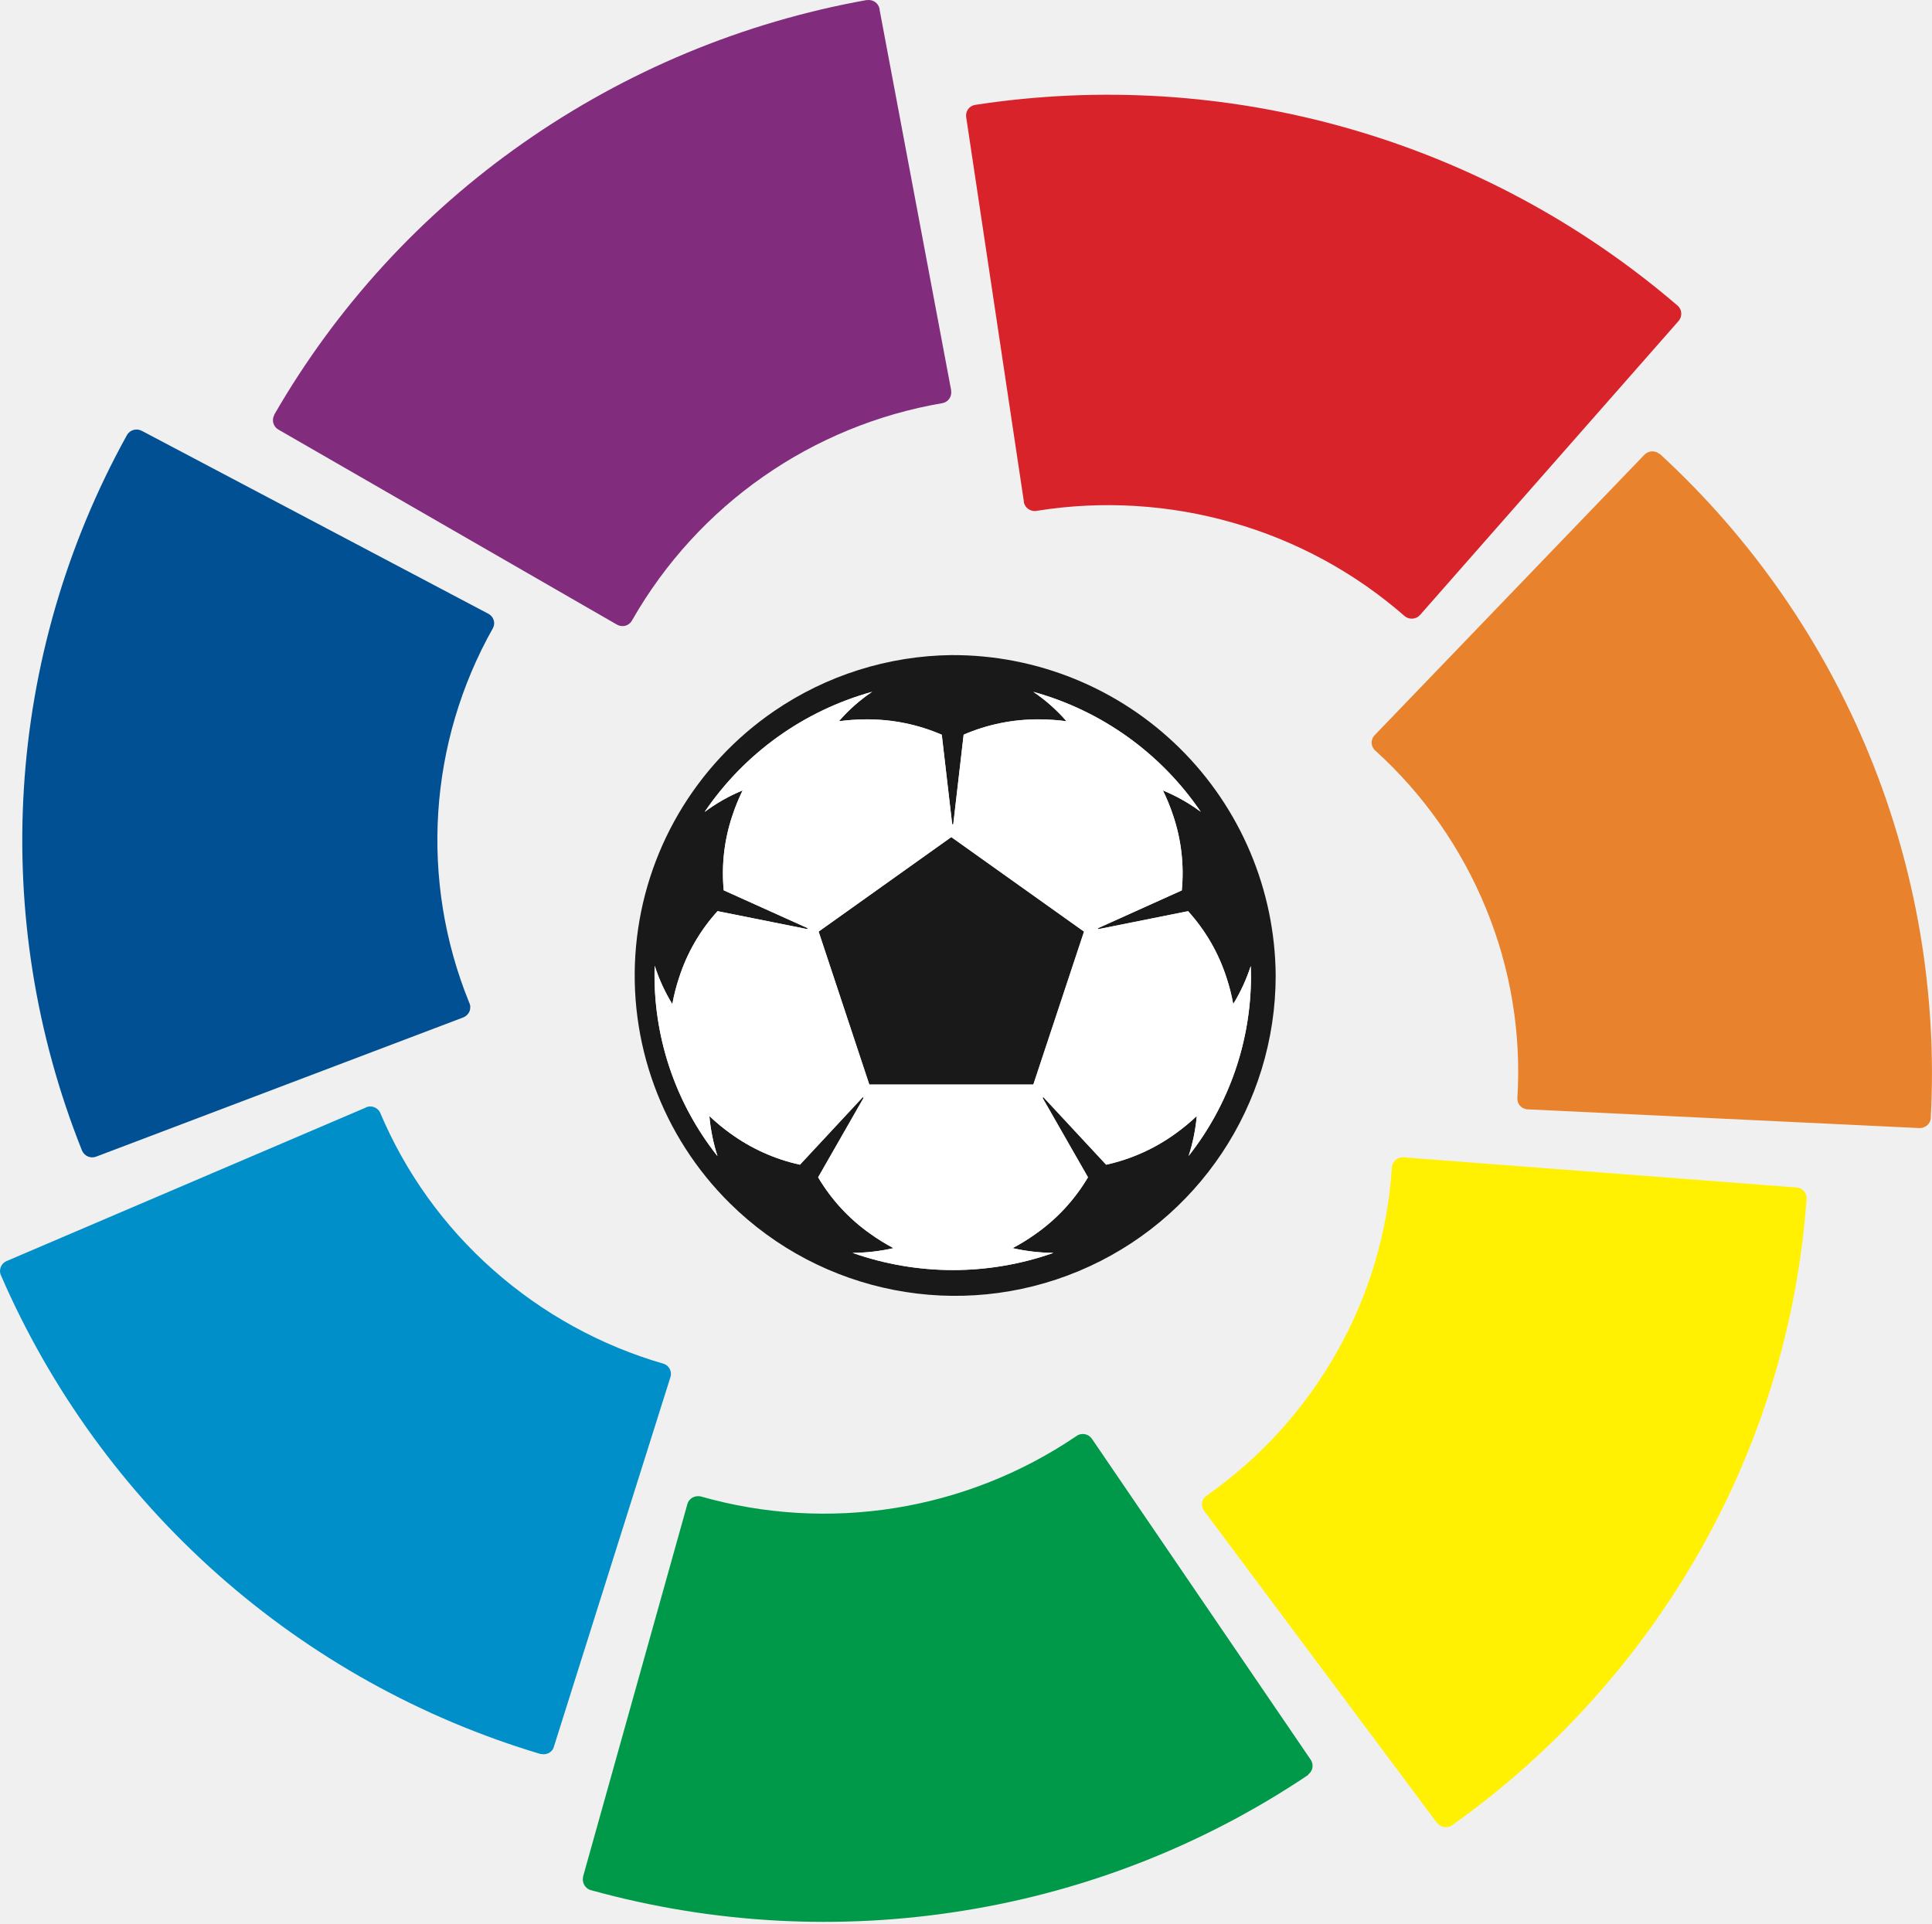
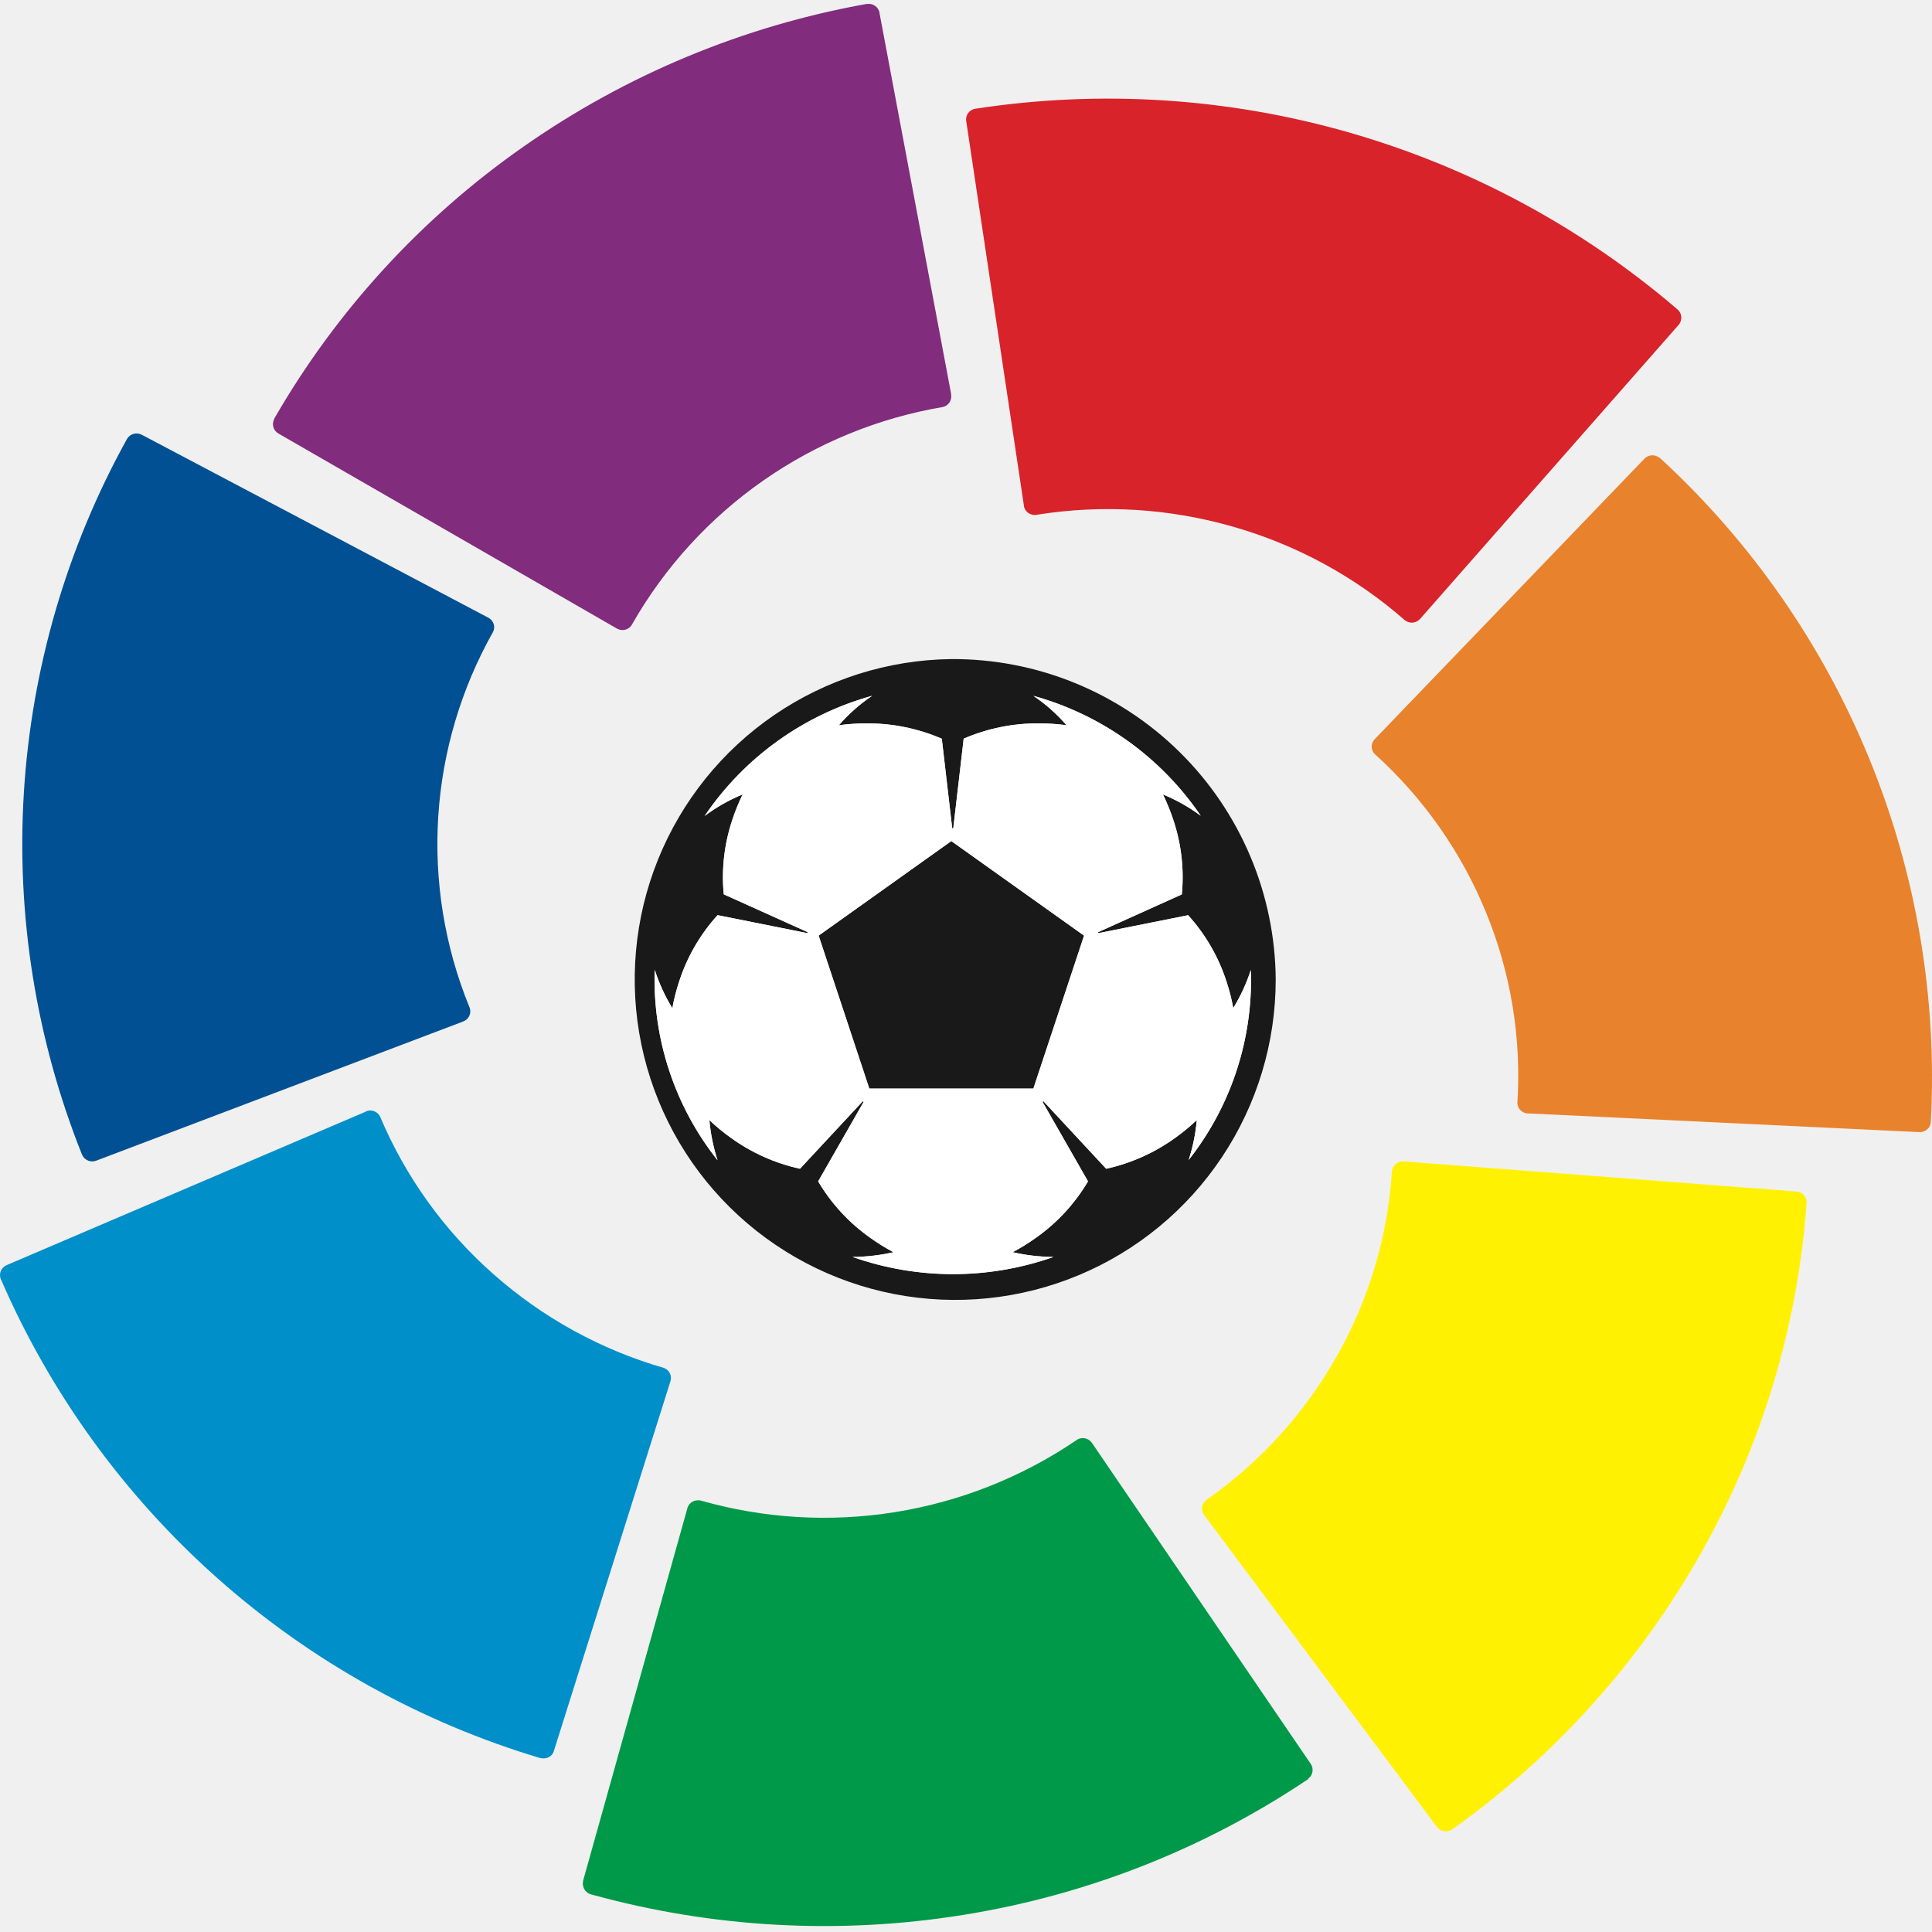
- <svg xmlns="http://www.w3.org/2000/svg" width="685" height="682" fill="none">
-   <path fill="#812C7C" fill-rule="evenodd" d="M97.222 147.191a3.844 3.844 0 0 0 1.614 5.218l119.762 69.007.266.141a3.882 3.882 0 0 0 3.079.259 3.887 3.887 0 0 0 2.294-2.069 157.03 157.03 0 0 1 109.998-76.806 3.844 3.844 0 0 0 2.988-4.362v-.252L311.845 3.355v-.239A3.899 3.899 0 0 0 307.539.03h-.323a306.058 306.058 0 0 0-121.614 50.592 300.836 300.836 0 0 0-88.38 96.457" clip-rule="evenodd" />
-   <path fill="#005093" fill-rule="evenodd" d="M29.128 408.102a3.927 3.927 0 0 0 5.148 1.978l129.806-49.231.281-.127a3.828 3.828 0 0 0 1.95-5.301 153.035 153.035 0 0 1 8.501-132.756c.216-.44.349-.915.393-1.403a3.852 3.852 0 0 0-1.978-3.576l-.238-.127-122.582-64.716-.21-.098a3.915 3.915 0 0 0-5.093 1.375c0 .098-.112.196-.168.294a296.61 296.61 0 0 0-15.824 253.674" clip-rule="evenodd" />
-   <path fill="#008FC9" fill-rule="evenodd" d="M191.761 621.942a3.929 3.929 0 0 0 3.83-1.094 3.822 3.822 0 0 0 .855-1.655l41.202-130.68.085-.28a3.774 3.774 0 0 0-2.329-4.601 156.855 156.855 0 0 1-60.505-33.298 154.463 154.463 0 0 1-40.136-55.823 3.9 3.9 0 0 0-4.938-1.88l-.183.141L2.544 447.094l-.225.099a3.829 3.829 0 0 0-2.104 4.782l.14.309a302.966 302.966 0 0 0 76.886 106.033 303.02 303.02 0 0 0 114.464 63.681" clip-rule="evenodd" />
-   <path fill="#009949" fill-rule="evenodd" d="M463.803 629.25a3.82 3.82 0 0 0 1.464-4.027 3.804 3.804 0 0 0-.65-1.359l-77.382-113.527-.182-.252a3.9 3.9 0 0 0-5.626-.701 159.34 159.34 0 0 1-133.117 21.221 4.22 4.22 0 0 0-1.487 0 3.878 3.878 0 0 0-3.1 2.679l-.07.28-36.91 131.845v.21a3.425 3.425 0 0 0 0 1.683 3.935 3.935 0 0 0 2.554 2.903l.322.085a309.608 309.608 0 0 0 131.967 7.251 305.656 305.656 0 0 0 122.315-48.193" clip-rule="evenodd" />
-   <path fill="#FFF101" fill-rule="evenodd" d="M640.535 425.017a3.84 3.84 0 0 0-2.318-3.64 3.843 3.843 0 0 0-1.484-.315L497.85 410.416h-.308a3.836 3.836 0 0 0-1.56.233 3.831 3.831 0 0 0-2.222 2.144 3.864 3.864 0 0 0-.287 1.551 152.655 152.655 0 0 1-19.457 65.024 155.332 155.332 0 0 1-46.393 51.125 3.758 3.758 0 0 0-.757 5.175l.154.225 82.348 110.342.14.182a3.994 3.994 0 0 0 5.219.926l.266-.196a302.731 302.731 0 0 0 87.917-97.551 295.013 295.013 0 0 0 37.625-124.579Z" clip-rule="evenodd" />
-   <path fill="#E9822C" fill-rule="evenodd" d="M588.405 160.993a3.93 3.93 0 0 0-5.499.392l-95.395 99.192-.21.224a3.767 3.767 0 0 0-.961 2.895 3.776 3.776 0 0 0 1.494 2.66 154.468 154.468 0 0 1 39.014 55.739 152.313 152.313 0 0 1 11.138 67.507c0 .477.098.954.267 1.402a3.875 3.875 0 0 0 3.325 2.385h.28l138.49 6.62h.239a3.695 3.695 0 0 0 1.655-.322 3.853 3.853 0 0 0 2.329-3.072v-.337a298.22 298.22 0 0 0-21.726-128.43 298.28 298.28 0 0 0-74.398-106.926" clip-rule="evenodd" />
-   <path fill="#D8232A" fill-rule="evenodd" d="M345.682 37.2a3.816 3.816 0 0 0-3.086 4.53l20.412 136.052v.28a3.86 3.86 0 0 0 2.805 3.002c.672.2 1.386.209 2.063.028a160.14 160.14 0 0 1 69.048 4.207 158.43 158.43 0 0 1 61.193 33.256 3.937 3.937 0 0 0 2.743.818 3.938 3.938 0 0 0 2.574-1.253l.182-.196 91.424-103.975.155-.196c.372-.437.636-.956.771-1.515a3.827 3.827 0 0 0-1.024-3.731l-.252-.224a310.055 310.055 0 0 0-116.712-62.774A310.092 310.092 0 0 0 345.71 37.2" clip-rule="evenodd" />
-   <path fill="#1A1919" fill-rule="evenodd" d="M337.265 232.301a114.455 114.455 0 0 1 81.019 33.017 114.418 114.418 0 0 1 34.016 80.593 113.617 113.617 0 0 1-69.829 104.821 113.649 113.649 0 0 1-123.658-24.004 113.595 113.595 0 0 1 15.709-174.603 113.644 113.644 0 0 1 62.743-19.824Zm84.172 177.582a103.094 103.094 0 0 0 22.109-64.042c0-1.108-.084-2.216-.084-3.31a63.632 63.632 0 0 1-6.215 13.493 67.985 67.985 0 0 0-2.371-9.328 64.262 64.262 0 0 0-13.636-23.605l-31.803 6.368-.126-.351 29.699-13.395a63.92 63.92 0 0 0-3.058-26.537 71.689 71.689 0 0 0-3.634-8.921 62.328 62.328 0 0 1 13.411 7.588 105.873 105.873 0 0 0-59.34-42.526 60.28 60.28 0 0 1 11.756 10.421 72.723 72.723 0 0 0-9.736-.659 66.215 66.215 0 0 0-26.739 5.414l-3.689 31.783h-.379l-3.69-31.755a66.25 66.25 0 0 0-26.78-5.442c-3.241 0-6.495.224-9.708.659a58.803 58.803 0 0 1 11.784-10.435 105.868 105.868 0 0 0-59.383 42.597 61.538 61.538 0 0 1 13.482-7.645 68.348 68.348 0 0 0-3.634 8.921 64.042 64.042 0 0 0-3.072 26.509l29.741 13.409-.113.351-31.817-6.368a64.389 64.389 0 0 0-13.663 23.648 67.29 67.29 0 0 0-2.371 9.327 62.587 62.587 0 0 1-6.243-13.591c-.084 1.122-.084 2.258-.084 3.408 0 23.283 7.884 45.865 22.347 64.099a64.644 64.644 0 0 1-2.889-14.251 68.145 68.145 0 0 0 7.463 6.186 65.934 65.934 0 0 0 24.662 11.08l22.263-23.942.309.224-16.133 28.192a64.774 64.774 0 0 0 18.476 20.016 71.403 71.403 0 0 0 8.249 5.105 68.416 68.416 0 0 1-14.52 1.683 107.152 107.152 0 0 0 71.223 0 68.015 68.015 0 0 1-14.477-1.683 73.754 73.754 0 0 0 8.262-5.119 64.899 64.899 0 0 0 18.462-20.016l-16.119-28.178.309-.224 22.249 23.942a66.027 66.027 0 0 0 24.662-11.08 70.493 70.493 0 0 0 7.478-6.2 65.095 65.095 0 0 1-2.89 14.18Zm-131.238-79.527 47.052-33.522 47.066 33.522-17.971 54.225H308.17l-17.971-54.239v.014Z" clip-rule="evenodd" />
-   <path fill="#fff" fill-rule="evenodd" d="M421.437 409.926a65.16 65.16 0 0 0 2.89-14.167 70.78 70.78 0 0 1-7.478 6.172 66.018 66.018 0 0 1-24.662 11.094l-22.249-23.942-.309.224 16.119 28.193a64.918 64.918 0 0 1-18.462 20.001 71.744 71.744 0 0 1-8.262 5.105 68.01 68.01 0 0 0 14.477 1.683 107.152 107.152 0 0 1-71.223 0c4.886-.03 9.754-.59 14.52-1.669a73.385 73.385 0 0 1-8.249-5.105 64.988 64.988 0 0 1-18.476-20.015l16.133-28.193-.309-.224-22.263 23.942a65.934 65.934 0 0 1-24.662-11.08 69.728 69.728 0 0 1-7.463-6.172 64.83 64.83 0 0 0 2.89 14.223 103.164 103.164 0 0 1-22.264-67.493 63.202 63.202 0 0 0 6.243 13.605 66.459 66.459 0 0 1 2.371-9.341 64.415 64.415 0 0 1 13.664-23.648l31.816 6.368.113-.351-29.741-13.409a64.042 64.042 0 0 1 3.072-26.509 68.322 68.322 0 0 1 3.634-8.921 60.975 60.975 0 0 0-13.482 7.645 105.868 105.868 0 0 1 59.383-42.597 59.239 59.239 0 0 0-11.784 10.435 72.484 72.484 0 0 1 9.708-.659 66.259 66.259 0 0 1 26.781 5.442l3.689 31.755h.379l3.689-31.783a66.215 66.215 0 0 1 26.739-5.414c3.254 0 6.509.224 9.736.659a59.632 59.632 0 0 0-11.756-10.421 105.867 105.867 0 0 1 59.34 42.527 62.071 62.071 0 0 0-13.411-7.575 72.263 72.263 0 0 1 3.634 8.907 63.797 63.797 0 0 1 3.058 26.537l-29.699 13.395.127.351 31.802-6.368a64.523 64.523 0 0 1 13.636 23.605 69.357 69.357 0 0 1 2.371 9.328 62.947 62.947 0 0 0 6.215-13.493c0 1.094.084 2.202.084 3.31a103.1 103.1 0 0 1-22.109 64.043ZM290.27 330.342l17.97 54.239h58.177l17.97-54.239-47.066-33.522-47.051 33.522Z" clip-rule="evenodd" />
+ <svg xmlns="http://www.w3.org/2000/svg" width="500" height="500" viewBox="0 0 500 500" fill="none">
+   <path fill-rule="evenodd" clip-rule="evenodd" d="M70.967 108.441C70.792 108.768 70.684 109.127 70.649 109.496C70.614 109.865 70.652 110.237 70.761 110.591C70.871 110.945 71.049 111.274 71.287 111.559C71.524 111.844 71.816 112.079 72.145 112.25L159.564 162.622L159.759 162.724C160.1 162.908 160.476 163.019 160.863 163.052C161.249 163.084 161.638 163.037 162.006 162.913C162.373 162.789 162.712 162.592 163 162.332C163.288 162.072 163.52 161.756 163.681 161.404C172.091 146.709 183.653 134.059 197.536 124.366C211.42 114.672 227.279 108.174 243.973 105.339C244.675 105.188 245.293 104.774 245.698 104.182C246.104 103.589 246.267 102.864 246.154 102.155V101.971L227.63 3.449V3.275C227.486 2.572 227.082 1.95 226.5 1.533C225.917 1.115 225.198 0.933 224.486 1.022H224.251C192.33 6.743 162.038 19.345 135.48 37.951C109.07 56.405 87.045 80.443 70.967 108.359" fill="#812C7C" />
+   <path fill-rule="evenodd" clip-rule="evenodd" d="M21.262 298.892C21.573 299.578 22.141 300.114 22.845 300.385C23.548 300.655 24.329 300.637 25.02 300.336L119.771 264.4L119.976 264.308C120.335 264.161 120.659 263.941 120.928 263.661C121.198 263.382 121.406 263.05 121.54 262.686C121.674 262.322 121.73 261.934 121.706 261.547C121.682 261.16 121.577 260.782 121.399 260.438C115.075 244.859 112.348 228.055 113.422 211.276C114.497 194.498 119.345 178.178 127.605 163.533C127.762 163.212 127.859 162.865 127.891 162.509C127.92 161.983 127.799 161.459 127.544 160.997C127.289 160.536 126.909 160.155 126.448 159.899L126.274 159.807L36.796 112.568L36.642 112.496C36.009 112.17 35.277 112.092 34.589 112.277C33.901 112.463 33.308 112.899 32.925 113.499C32.925 113.571 32.843 113.643 32.802 113.714C17.276 141.795 8.185 172.975 6.187 204.999C4.189 237.023 9.335 269.09 21.251 298.882" fill="#005093" />
+   <path fill-rule="evenodd" clip-rule="evenodd" d="M139.975 454.984C140.47 455.112 140.99 455.105 141.481 454.965C141.973 454.824 142.418 454.555 142.77 454.185C143.075 453.84 143.29 453.425 143.395 452.977L173.47 357.588L173.532 357.383C173.727 356.712 173.661 355.992 173.345 355.368C173.029 354.745 172.488 354.264 171.832 354.025C155.487 349.304 140.399 341.001 127.666 329.719C114.963 318.51 104.95 304.582 98.37 288.971C98.05 288.332 97.503 287.836 96.835 287.582C96.167 287.328 95.428 287.334 94.765 287.599L94.632 287.702L1.857 327.354L1.693 327.426C1.042 327.705 0.522 328.221 0.237 328.869C-0.048 329.517 -0.077 330.249 0.157 330.917L0.259 331.142C13.099 360.725 32.254 387.141 56.382 408.541C80.51 429.941 109.027 445.806 139.934 455.025" fill="#008FC9" />
+   <path fill-rule="evenodd" clip-rule="evenodd" d="M338.551 460.318C338.851 460.101 339.105 459.826 339.297 459.51C339.49 459.194 339.618 458.843 339.673 458.477C339.728 458.111 339.71 457.737 339.619 457.378C339.529 457.019 339.367 456.682 339.145 456.386L282.66 373.518L282.527 373.334C282.298 373.022 282.007 372.76 281.673 372.564C281.339 372.368 280.969 372.242 280.584 372.194C280.2 372.146 279.81 372.177 279.438 372.285C279.066 372.393 278.72 372.576 278.421 372.822C264.342 382.349 248.344 388.673 231.556 391.349C214.768 394.025 197.597 392.989 181.253 388.313C180.894 388.248 180.526 388.248 180.167 388.313C179.645 388.395 179.157 388.622 178.757 388.968C178.357 389.313 178.062 389.764 177.904 390.268L177.853 390.473L150.911 486.712V486.865C150.809 487.275 150.809 487.685 150.911 488.094C151.013 488.578 151.238 489.028 151.564 489.399C151.891 489.77 152.308 490.051 152.775 490.213L153.01 490.275C184.364 498.952 217.223 500.758 249.339 495.568C281.3 490.456 311.766 478.453 338.622 460.389" fill="#009949" />
+   <path fill-rule="evenodd" clip-rule="evenodd" d="M467.555 311.239C467.566 310.867 467.503 310.496 467.369 310.148C467.234 309.8 467.032 309.482 466.774 309.214C466.515 308.945 466.206 308.73 465.864 308.582C465.521 308.434 465.153 308.356 464.78 308.352L363.403 300.581H363.178C362.791 300.559 362.403 300.616 362.039 300.751C361.676 300.886 361.344 301.094 361.065 301.364C360.786 301.633 360.565 301.958 360.418 302.316C360.271 302.675 360.199 303.06 360.208 303.448C359.096 320.135 354.242 336.357 346.005 350.912C337.66 365.734 326.087 378.489 312.141 388.231C311.577 388.665 311.203 389.303 311.1 390.008C310.997 390.713 311.172 391.43 311.589 392.009L311.701 392.172L371.811 472.716L371.913 472.849C372.356 473.408 372.988 473.784 373.689 473.909C374.391 474.033 375.114 473.897 375.722 473.525L375.917 473.382C402.261 454.627 424.168 430.319 440.091 402.175C455.901 374.284 465.284 343.217 467.555 311.239Z" fill="#FFF101" />
+   <path fill-rule="evenodd" clip-rule="evenodd" d="M429.503 118.516C428.93 118.027 428.188 117.783 427.437 117.837C426.686 117.891 425.986 118.237 425.489 118.803L355.856 191.207L355.703 191.371C355.445 191.655 355.25 191.99 355.129 192.353C355.008 192.717 354.965 193.102 355.001 193.484C355.038 193.866 355.154 194.235 355.342 194.57C355.53 194.904 355.785 195.195 356.092 195.425C368.491 206.703 378.219 220.602 384.57 236.112C390.982 251.708 393.762 268.559 392.7 285.388C392.7 285.736 392.772 286.084 392.895 286.412C393.304 287.405 394.247 288.081 395.322 288.153H395.527L496.617 292.985H496.791C497.206 293.001 497.62 292.92 497.999 292.749C498.454 292.558 498.851 292.249 499.149 291.856C499.448 291.462 499.637 290.997 499.699 290.507V290.262C501.385 258.226 495.97 226.214 483.84 196.515C471.71 166.816 453.166 140.163 429.534 118.465" fill="#E9822C" />
+   <path fill-rule="evenodd" clip-rule="evenodd" d="M252.329 28.153C251.961 28.217 251.61 28.354 251.296 28.556C250.982 28.758 250.712 29.021 250.502 29.33C250.292 29.638 250.146 29.986 250.073 30.352C250 30.718 250.001 31.095 250.076 31.46L264.976 130.771V130.976C265.18 132.04 265.979 132.89 267.024 133.167C267.514 133.312 268.035 133.32 268.529 133.187C285.353 130.526 302.555 131.575 318.931 136.258C335.437 140.937 350.694 149.229 363.598 160.533C364.167 160.976 364.882 161.189 365.6 161.131C366.319 161.072 366.989 160.745 367.479 160.216L367.612 160.073L434.347 84.177L434.459 84.034C434.731 83.714 434.924 83.335 435.023 82.928C435.151 82.448 435.149 81.943 435.018 81.465C434.887 80.986 434.63 80.551 434.275 80.204L434.091 80.041C409.328 58.806 380.266 43.175 348.897 34.219C317.528 25.263 284.593 23.194 252.35 28.153" fill="#D8232A" />
+   <path fill-rule="evenodd" clip-rule="evenodd" d="M246.185 170.567C268.313 170.452 289.582 179.12 305.325 194.668C321.067 210.215 329.997 231.373 330.154 253.496C330.153 269.854 325.313 285.846 316.243 299.461C307.174 313.076 294.279 323.704 279.183 330.01C264.086 336.316 247.461 338.017 231.4 334.899C215.339 331.781 200.559 323.984 188.919 312.488C177.28 300.993 169.3 286.312 165.985 270.293C162.67 254.275 164.167 237.633 170.288 222.463C176.409 207.293 186.881 194.272 200.386 185.038C213.891 175.803 229.825 170.769 246.185 170.567ZM307.626 300.192C318.118 286.872 323.805 270.4 323.764 253.445C323.764 252.636 323.703 251.827 323.703 251.029C322.576 254.479 321.061 257.786 319.166 260.878C318.751 258.57 318.173 256.295 317.436 254.069C315.388 247.68 311.994 241.804 307.482 236.839L284.268 241.487L284.176 241.231L305.854 231.453C306.483 224.911 305.722 218.31 303.622 212.083C302.885 209.855 301.999 207.68 300.97 205.571C304.451 207.004 307.738 208.868 310.759 211.11C300.459 195.955 285.107 184.953 267.444 180.068C270.618 182.218 273.516 184.777 276.025 187.675C273.669 187.356 271.295 187.195 268.918 187.194C262.208 187.142 255.561 188.488 249.401 191.145L246.707 214.345H246.431L243.738 191.166C237.569 188.498 230.911 187.145 224.189 187.194C221.824 187.194 219.448 187.357 217.103 187.675C219.612 184.767 222.51 182.197 225.705 180.057C208.023 184.949 192.658 195.971 182.359 211.151C185.39 208.888 188.697 207.004 192.199 205.571C191.163 207.677 190.277 209.852 189.547 212.083C187.449 218.304 186.685 224.897 187.305 231.433L209.014 241.22L208.932 241.476L185.707 236.828C181.186 241.803 177.785 247.689 175.733 254.09C174.995 256.315 174.416 258.59 174.003 260.898C172.093 257.785 170.563 254.455 169.446 250.977C169.384 251.796 169.384 252.626 169.384 253.465C169.384 270.461 175.139 286.944 185.697 300.254C184.605 296.877 183.897 293.388 183.587 289.852C185.298 291.49 187.12 292.995 189.035 294.367C194.413 298.277 200.542 301.031 207.037 302.455L223.288 284.978L223.514 285.142L211.737 305.721C215.147 311.495 219.745 316.471 225.224 320.331C227.149 321.713 229.156 322.952 231.245 324.058C227.763 324.846 224.21 325.256 220.646 325.286C237.469 331.214 255.813 331.214 272.635 325.286C269.079 325.256 265.536 324.845 262.068 324.058C264.156 322.942 266.174 321.703 268.099 320.321C273.574 316.458 278.167 311.479 281.575 305.711L269.809 285.142L270.034 284.978L286.275 302.455C292.77 301.03 298.899 298.276 304.277 294.367C306.198 292.986 308.022 291.474 309.735 289.842C309.418 293.364 308.711 296.834 307.626 300.192ZM211.83 242.142L246.175 217.673L280.53 242.142L267.413 281.723H224.947L211.83 242.132V242.142Z" fill="#1A1919" />
+   <path fill-rule="evenodd" clip-rule="evenodd" d="M307.626 300.223C308.711 296.865 309.418 293.394 309.735 289.883C308.021 291.507 306.197 293.012 304.277 294.387C298.9 298.3 292.77 301.057 286.275 302.486L270.034 285.009L269.809 285.173L281.575 305.752C278.166 311.516 273.573 316.492 268.099 320.351C266.175 321.729 264.16 322.974 262.068 324.078C265.539 324.867 269.082 325.276 272.635 325.307C255.813 331.235 237.469 331.235 220.646 325.307C224.213 325.284 227.766 324.876 231.245 324.088C229.156 322.983 227.149 321.734 225.224 320.362C219.747 316.499 215.15 311.52 211.737 305.752L223.514 285.173L223.288 285.009L207.037 302.486C200.542 301.062 194.413 298.308 189.035 294.398C187.117 293.024 185.297 291.519 183.587 289.893C183.895 293.415 184.611 296.906 185.697 300.274C174.615 286.295 168.857 268.836 169.446 251.008C170.572 254.489 172.088 257.817 174.003 260.939C174.412 258.625 174.996 256.342 175.733 254.121C177.781 247.722 181.191 241.835 185.707 236.859L208.932 241.507L209.014 241.251L187.305 231.463C186.685 224.928 187.449 218.334 189.547 212.113C190.274 209.881 191.165 207.711 192.199 205.602C188.697 207.035 185.39 208.909 182.359 211.182C192.658 196.002 208.023 184.98 225.705 180.088C222.51 182.238 219.612 184.798 217.103 187.705C219.459 187.388 221.814 187.224 224.189 187.224C230.911 187.176 237.569 188.529 243.738 191.197L246.431 214.376H246.707L249.401 191.176C255.561 188.518 262.208 187.172 268.918 187.224C271.294 187.224 273.67 187.388 276.025 187.705C273.512 184.803 270.627 182.245 267.444 180.098C285.107 184.984 300.459 195.986 310.759 211.141C307.738 208.899 304.45 207.042 300.97 205.612C301.994 207.711 302.885 209.892 303.622 212.113C305.721 218.338 306.489 224.942 305.854 231.484L284.176 241.261L284.268 241.517L307.482 236.869C311.99 241.839 315.383 247.713 317.436 254.1C318.173 256.332 318.746 258.605 319.166 260.909C321.061 257.817 322.586 254.51 323.703 251.059C323.703 251.858 323.764 252.667 323.764 253.476C323.805 270.431 318.118 286.903 307.626 300.223ZM211.881 242.132L224.998 281.723H267.464L280.582 242.132L246.226 217.662L211.881 242.132Z" fill="white" />
</svg>
